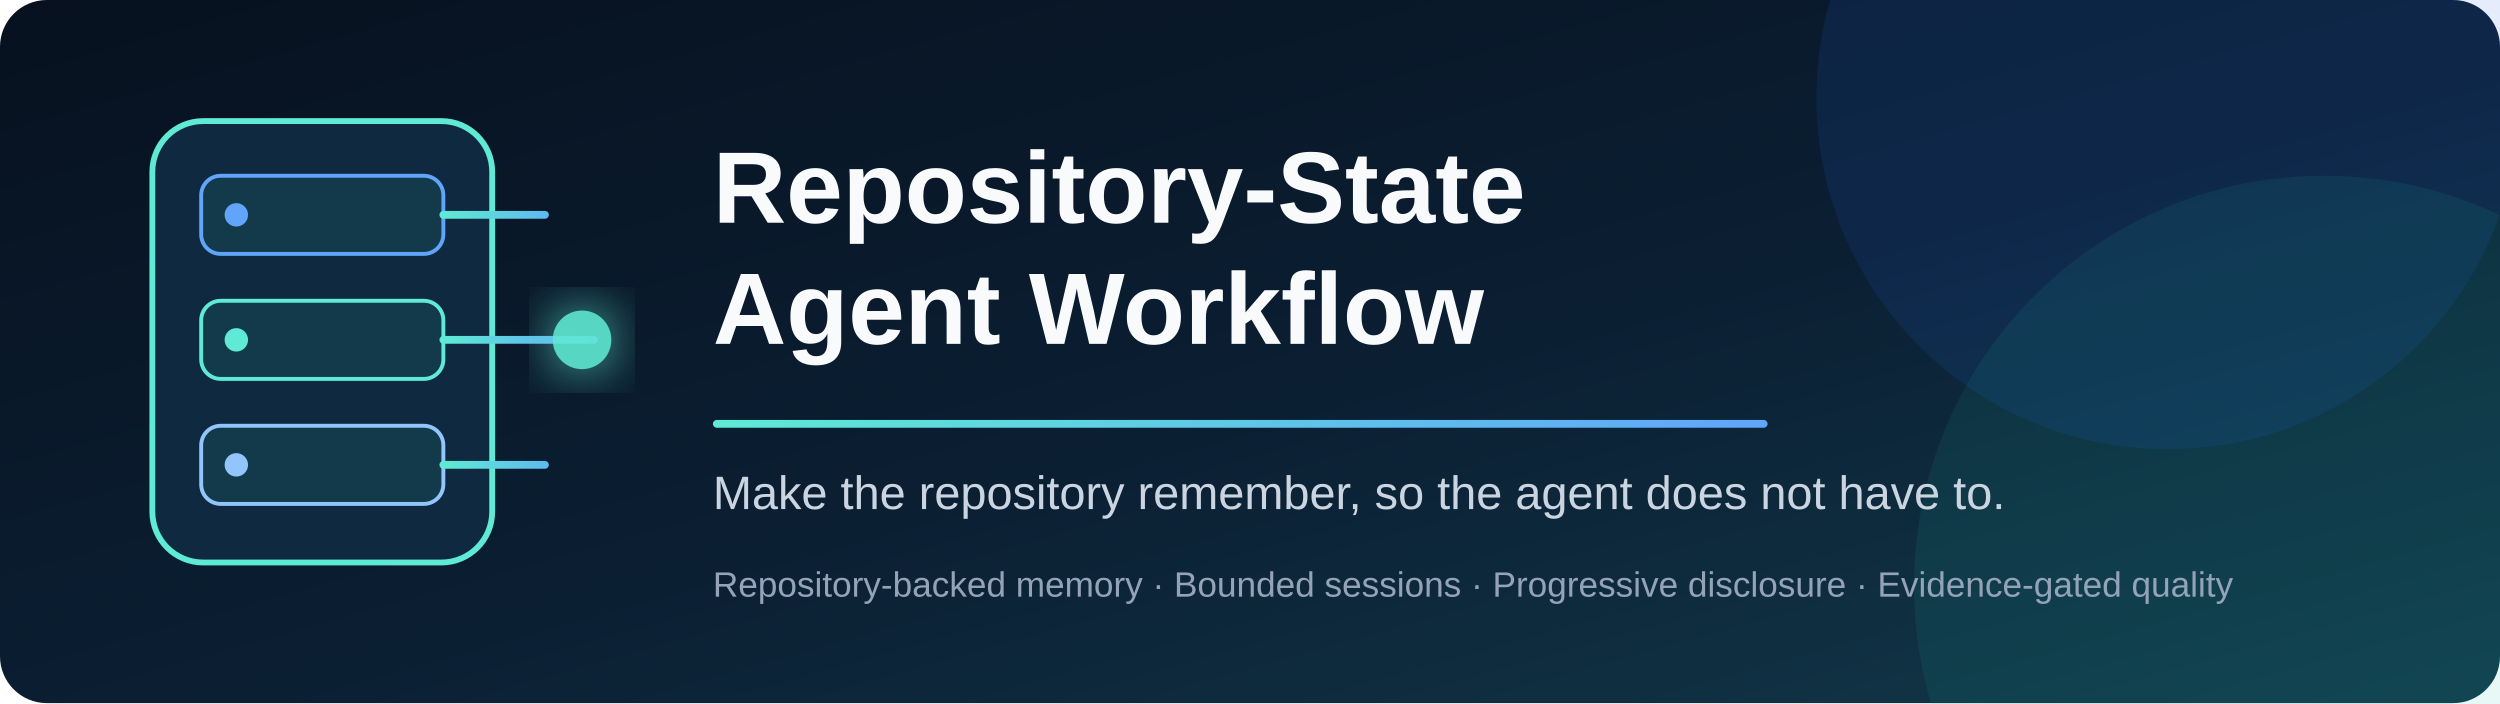
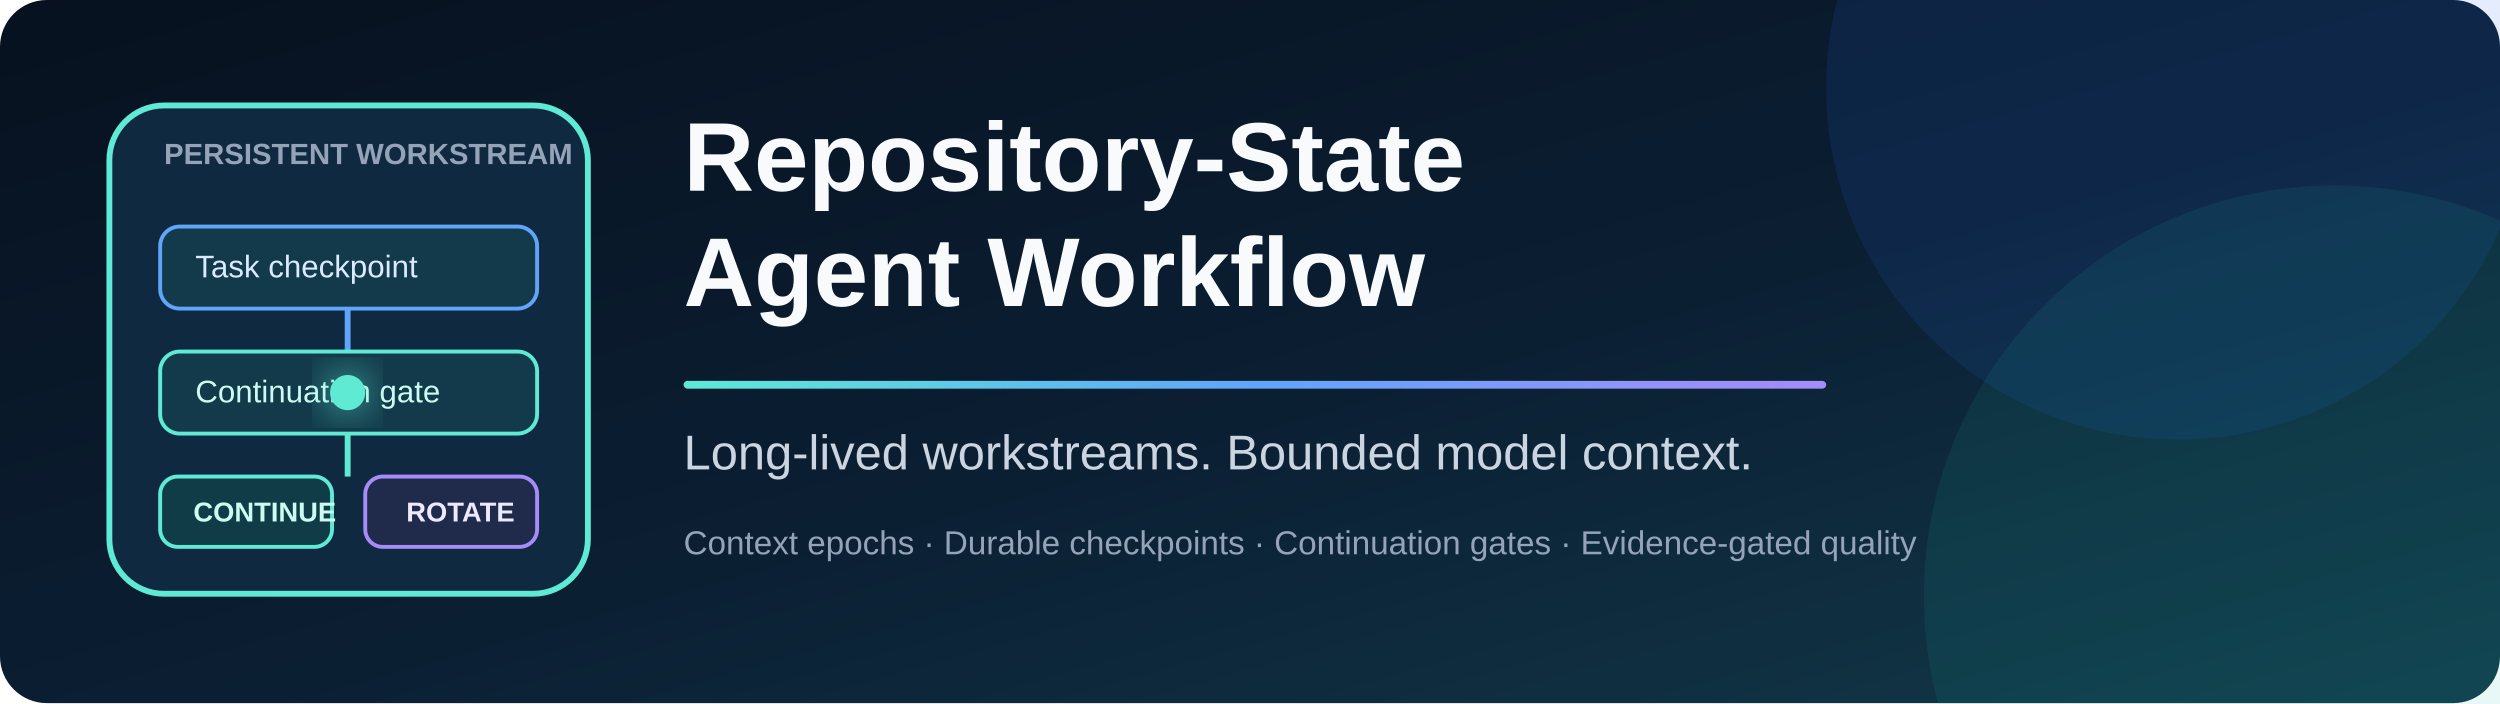
<svg xmlns="http://www.w3.org/2000/svg" width="1280" height="360" viewBox="0 0 1280 360" role="img" aria-labelledby="title desc">
  <defs>
    <linearGradient id="bg" x1="0" y1="0" x2="1" y2="1">
      <stop offset="0" stop-color="#07111f" />
      <stop offset="0.55" stop-color="#0b1f33" />
      <stop offset="1" stop-color="#123a4a" />
    </linearGradient>
    <linearGradient id="accent" x1="0" y1="0" x2="1" y2="0">
      <stop offset="0" stop-color="#5eead4" />
-       <stop offset="1" stop-color="#60a5fa" />
+       <stop offset="0.5" stop-color="#60a5fa" />
+       <stop offset="1" stop-color="#a78bfa" />
    </linearGradient>
-     <filter id="glow" x="-40%" y="-40%" width="180%" height="180%">
-       <feGaussianBlur stdDeviation="14" result="blur" />
+     <filter id="glow" x="-50%" y="-50%" width="200%" height="200%">
+       <feGaussianBlur stdDeviation="11" result="blur" />
      <feMerge>
        <feMergeNode in="blur" />
        <feMergeNode in="SourceGraphic" />
      </feMerge>
    </filter>
  </defs>
  <rect width="1280" height="360" rx="24" fill="url(#bg)" />
-   <circle cx="1110" cy="50" r="180" fill="#2563eb" opacity="0.12" />
-   <circle cx="1190" cy="300" r="210" fill="#14b8a6" opacity="0.10" />
-   <g transform="translate(78 62)">
-     <rect x="0" y="0" width="174" height="226" rx="26" fill="#0f2940" stroke="#5eead4" stroke-width="3" />
-     <rect x="25" y="28" width="124" height="40" rx="10" fill="#123a4a" stroke="#60a5fa" stroke-width="2" />
-     <rect x="25" y="92" width="124" height="40" rx="10" fill="#123a4a" stroke="#5eead4" stroke-width="2" />
-     <rect x="25" y="156" width="124" height="40" rx="10" fill="#123a4a" stroke="#93c5fd" stroke-width="2" />
-     <circle cx="43" cy="48" r="6" fill="#60a5fa" />
-     <circle cx="43" cy="112" r="6" fill="#5eead4" />
-     <circle cx="43" cy="176" r="6" fill="#93c5fd" />
-     <path d="M149 48 H201 M149 112 H226 M149 176 H201" stroke="url(#accent)" stroke-width="4" stroke-linecap="round" />
-     <circle cx="220" cy="112" r="15" fill="#5eead4" opacity="0.9" filter="url(#glow)" />
+   <circle cx="1115" cy="45" r="180" fill="#2563eb" opacity="0.12" />
+   <circle cx="1195" cy="305" r="210" fill="#14b8a6" opacity="0.10" />
+   <g transform="translate(56 54)">
+     <rect x="0" y="0" width="245" height="250" rx="28" fill="#0f2940" stroke="#5eead4" stroke-width="3" />
+     <text x="28" y="30" fill="#94a3b8" font-family="Arial, Helvetica, sans-serif" font-size="15" font-weight="700">PERSISTENT WORKSTREAM</text>
+     <rect x="26" y="62" width="193" height="42" rx="10" fill="#123a4a" stroke="#60a5fa" stroke-width="2" />
+     <text x="44" y="88" fill="#dbeafe" font-family="Arial, Helvetica, sans-serif" font-size="16">Task checkpoint</text>
+     <path d="M122 104 V126" stroke="#60a5fa" stroke-width="3" />
+     <rect x="26" y="126" width="193" height="42" rx="10" fill="#123a4a" stroke="#5eead4" stroke-width="2" />
+     <text x="44" y="152" fill="#ccfbf1" font-family="Arial, Helvetica, sans-serif" font-size="16">Continuation gate</text>
+     <path d="M122 168 V190" stroke="#5eead4" stroke-width="3" />
+     <rect x="26" y="190" width="88" height="36" rx="9" fill="#0f3c46" stroke="#5eead4" stroke-width="2" />
+     <text x="43" y="213" fill="#ccfbf1" font-family="Arial, Helvetica, sans-serif" font-size="14" font-weight="700">CONTINUE</text>
+     <rect x="131" y="190" width="88" height="36" rx="9" fill="#202a4a" stroke="#a78bfa" stroke-width="2" />
+     <text x="152" y="213" fill="#ede9fe" font-family="Arial, Helvetica, sans-serif" font-size="14" font-weight="700">ROTATE</text>
+     <circle cx="122" cy="147" r="9" fill="#5eead4" filter="url(#glow)" />
  </g>
-   <g transform="translate(365 78)">
-     <text x="0" y="0" dominant-baseline="hanging" fill="#f8fafc" font-family="Arial, Helvetica, sans-serif" font-size="52" font-weight="700">Repository-State</text>
-     <text x="0" y="62" dominant-baseline="hanging" fill="#f8fafc" font-family="Arial, Helvetica, sans-serif" font-size="52" font-weight="700">Agent Workflow</text>
-     <rect x="0" y="137" width="540" height="4" rx="2" fill="url(#accent)" />
-     <text x="0" y="166" dominant-baseline="hanging" fill="#cbd5e1" font-family="Arial, Helvetica, sans-serif" font-size="24">Make the repository remember, so the agent does not have to.</text>
-     <text x="0" y="215" dominant-baseline="hanging" fill="#94a3b8" font-family="Arial, Helvetica, sans-serif" font-size="18">Repository-backed memory · Bounded sessions · Progressive disclosure · Evidence-gated quality</text>
+   <g transform="translate(350 63)">
+     <text x="0" y="0" dominant-baseline="hanging" fill="#f8fafc" font-family="Arial, Helvetica, sans-serif" font-size="50" font-weight="700">Repository-State</text>
+     <text x="0" y="59" dominant-baseline="hanging" fill="#f8fafc" font-family="Arial, Helvetica, sans-serif" font-size="50" font-weight="700">Agent Workflow</text>
+     <rect x="0" y="132" width="585" height="4" rx="2" fill="url(#accent)" />
+     <text x="0" y="160" dominant-baseline="hanging" fill="#cbd5e1" font-family="Arial, Helvetica, sans-serif" font-size="25">Long-lived workstreams. Bounded model context.</text>
+     <text x="0" y="209" dominant-baseline="hanging" fill="#94a3b8" font-family="Arial, Helvetica, sans-serif" font-size="17">Context epochs · Durable checkpoints · Continuation gates · Evidence-gated quality</text>
  </g>
</svg>
